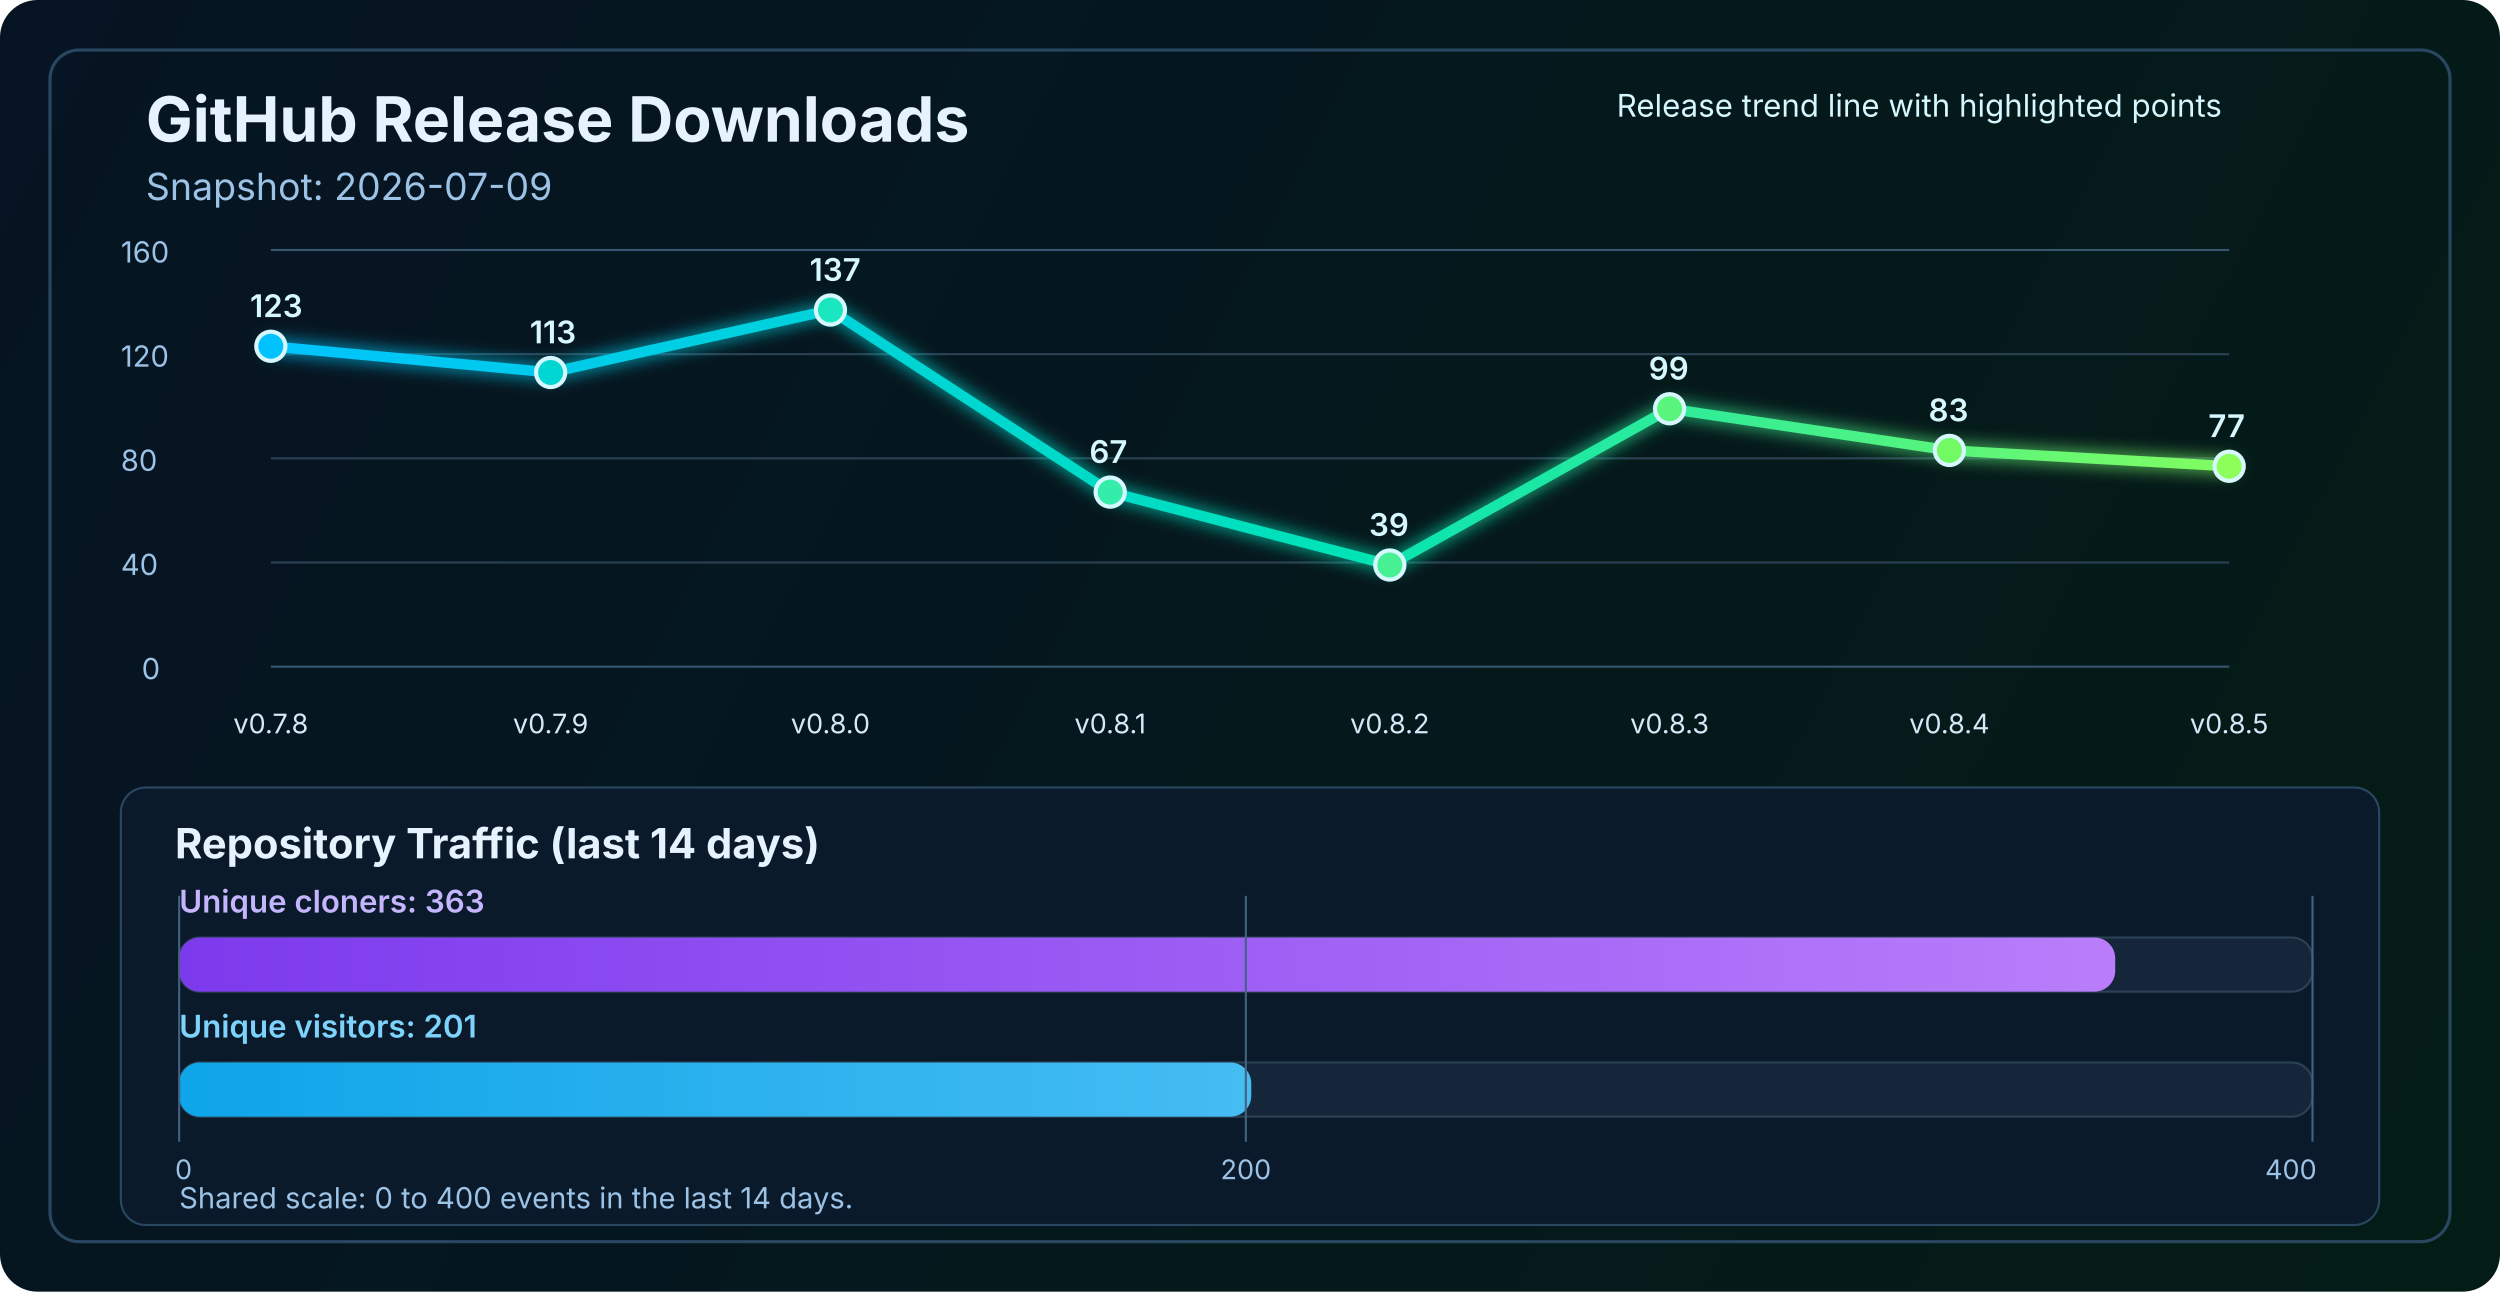
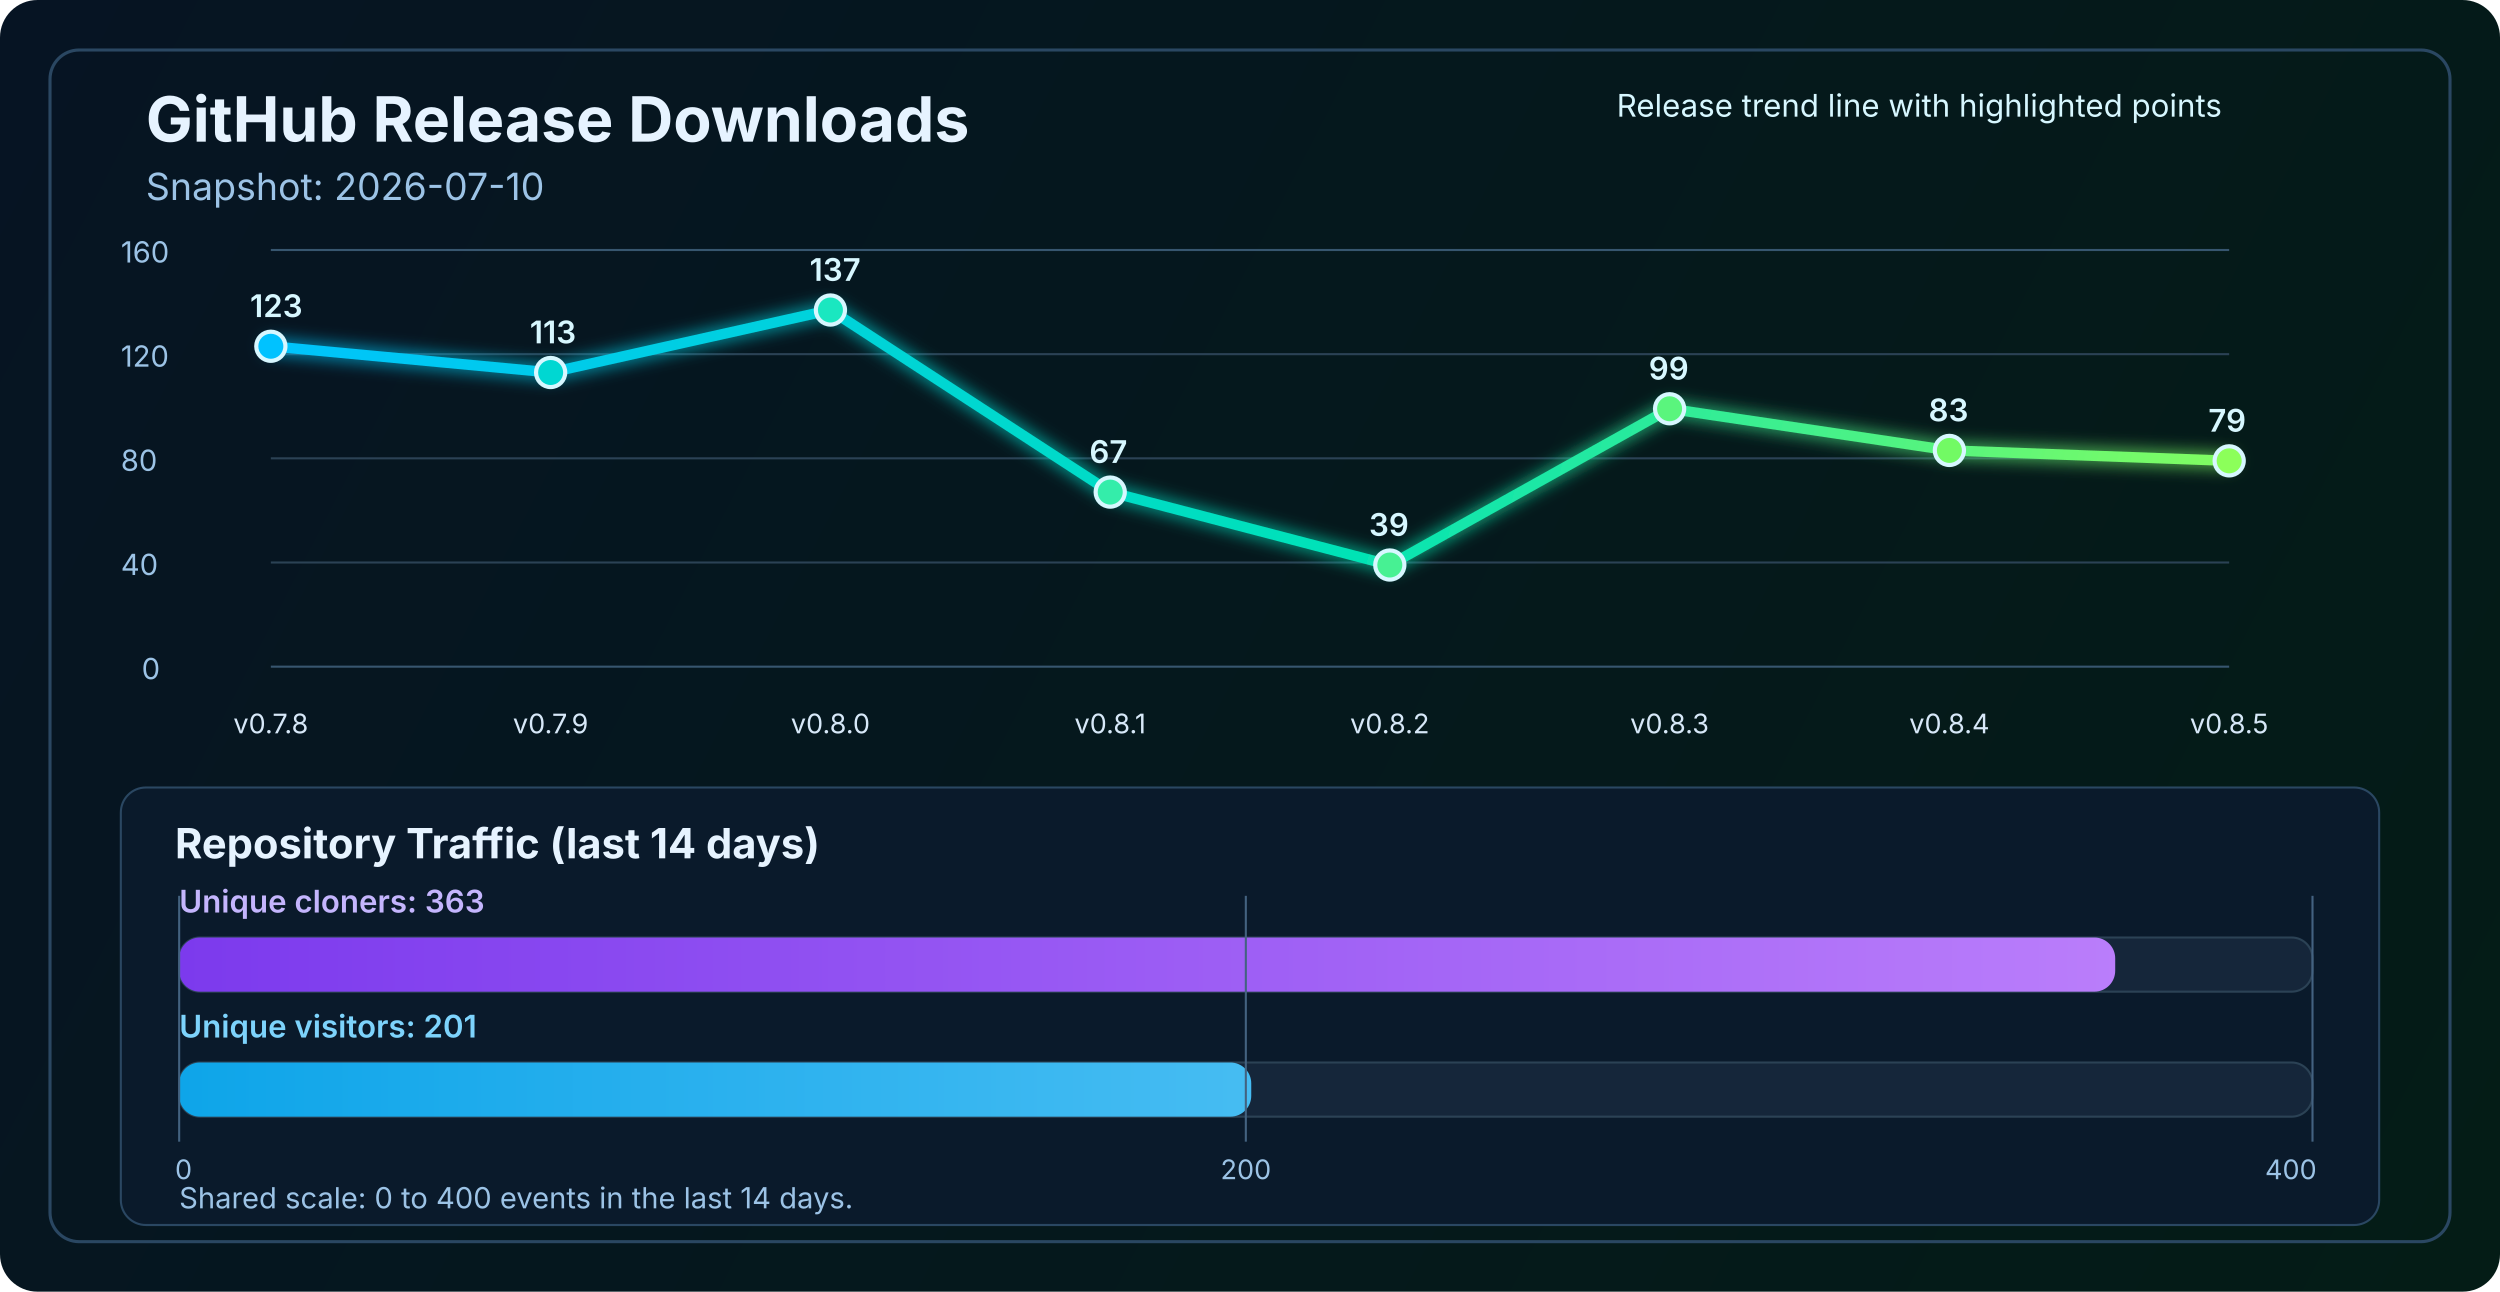
<svg xmlns="http://www.w3.org/2000/svg" width="1200" height="620" viewBox="0 0 1200 620" fill="none" role="img" aria-labelledby="title desc">
  <defs>
    <linearGradient id="bg" x1="0" y1="0" x2="1200" y2="620" gradientUnits="userSpaceOnUse">
      <stop stop-color="#061423" />
      <stop offset="1" stop-color="#041C16" />
    </linearGradient>
    <linearGradient id="line" x1="130" y1="86" x2="1070" y2="340" gradientUnits="userSpaceOnUse">
      <stop stop-color="#00C2FF" />
      <stop offset="0.55" stop-color="#00E2B8" />
      <stop offset="1" stop-color="#8CFF5A" />
    </linearGradient>
    <linearGradient id="cloneFill" x1="86" y1="450" x2="1110" y2="450" gradientUnits="userSpaceOnUse">
      <stop stop-color="#7C3AED" />
      <stop offset="1" stop-color="#C084FC" />
    </linearGradient>
    <linearGradient id="viewFill" x1="86" y1="482" x2="1110" y2="482" gradientUnits="userSpaceOnUse">
      <stop stop-color="#0EA5E9" />
      <stop offset="1" stop-color="#7DD3FC" />
    </linearGradient>
    <filter id="glow" x="-50%" y="-50%" width="200%" height="200%">
      <feGaussianBlur stdDeviation="4" result="blur" />
      <feMerge>
        <feMergeNode in="blur" />
        <feMergeNode in="SourceGraphic" />
      </feMerge>
    </filter>
  </defs>
  <rect width="1200" height="620" rx="18" fill="url(#bg)" />
  <rect x="24" y="24" width="1152" height="572" rx="14" stroke="#2A4762" stroke-width="1.5" />
  <text x="70" y="68" fill="#E6F3FF" font-size="30" font-family="SF Pro Display, -apple-system, BlinkMacSystemFont, Segoe UI, sans-serif" font-weight="700">GitHub Release Downloads</text>
-   <text x="70" y="96" fill="#9CC3E6" font-size="18" font-family="SF Pro Text, -apple-system, BlinkMacSystemFont, Segoe UI, sans-serif">Snapshot: 2026-07-09</text>
+   <text x="70" y="96" fill="#9CC3E6" font-size="18" font-family="SF Pro Text, -apple-system, BlinkMacSystemFont, Segoe UI, sans-serif">Snapshot: 2026-07-10</text>
  <line x1="130" y1="320.0" x2="1070" y2="320.0" stroke="#37566F" stroke-width="1" />
  <line x1="130" y1="270.0" x2="1070" y2="270.0" stroke="#2B4255" stroke-width="1" />
  <line x1="130" y1="220.0" x2="1070" y2="220.0" stroke="#2B4255" stroke-width="1" />
  <line x1="130" y1="170.0" x2="1070" y2="170.0" stroke="#2B4255" stroke-width="1" />
  <line x1="130" y1="120.0" x2="1070" y2="120.0" stroke="#37566F" stroke-width="1" />
  <text x="68" y="326.0" fill="#9CC3E6" font-size="14" font-family="SF Pro Text, -apple-system, BlinkMacSystemFont, Segoe UI, sans-serif">0</text>
  <text x="58" y="276.0" fill="#9CC3E6" font-size="14" font-family="SF Pro Text, -apple-system, BlinkMacSystemFont, Segoe UI, sans-serif">40</text>
  <text x="58" y="226.0" fill="#9CC3E6" font-size="14" font-family="SF Pro Text, -apple-system, BlinkMacSystemFont, Segoe UI, sans-serif">80</text>
  <text x="58" y="176.0" fill="#9CC3E6" font-size="14" font-family="SF Pro Text, -apple-system, BlinkMacSystemFont, Segoe UI, sans-serif">120</text>
  <text x="58" y="126.0" fill="#9CC3E6" font-size="14" font-family="SF Pro Text, -apple-system, BlinkMacSystemFont, Segoe UI, sans-serif">160</text>
-   <polyline points="130.0,166.2 264.3,178.8 398.6,148.8 532.9,236.2 667.1,271.2 801.4,196.2 935.7,216.2 1070.0,223.8" fill="none" stroke="url(#line)" stroke-width="5" stroke-linecap="round" stroke-linejoin="round" filter="url(#glow)" />
+   <polyline points="130.0,166.2 264.3,178.8 398.6,148.8 532.9,236.2 667.1,271.2 801.4,196.2 935.7,216.2 1070.0,221.2" fill="none" stroke="url(#line)" stroke-width="5" stroke-linecap="round" stroke-linejoin="round" filter="url(#glow)" />
  <circle cx="130.0" cy="166.2" r="7" fill="#00C2FF" stroke="#D7F7FF" stroke-width="2" />
  <circle cx="264.3" cy="178.8" r="7" fill="#00D7D2" stroke="#D7F7FF" stroke-width="2" />
  <circle cx="398.6" cy="148.8" r="7" fill="#1AE7C0" stroke="#D7F7FF" stroke-width="2" />
  <circle cx="532.9" cy="236.2" r="7" fill="#34EDAA" stroke="#D7F7FF" stroke-width="2" />
  <circle cx="667.1" cy="271.2" r="7" fill="#47F193" stroke="#D7F7FF" stroke-width="2" />
  <circle cx="801.4" cy="196.2" r="7" fill="#5AF57D" stroke="#D7F7FF" stroke-width="2" />
  <circle cx="935.7" cy="216.2" r="7" fill="#72FA64" stroke="#D7F7FF" stroke-width="2" />
-   <circle cx="1070.0" cy="223.8" r="7" fill="#8CFF5A" stroke="#D7F7FF" stroke-width="2" />
+   <circle cx="1070.0" cy="221.2" r="7" fill="#8CFF5A" stroke="#D7F7FF" stroke-width="2" />
  <text x="130.0" y="352" text-anchor="middle" fill="#D7E8F8" font-size="13" font-family="SF Pro Text, -apple-system, BlinkMacSystemFont, Segoe UI, sans-serif">v0.7.8</text>
  <text x="264.3" y="352" text-anchor="middle" fill="#D7E8F8" font-size="13" font-family="SF Pro Text, -apple-system, BlinkMacSystemFont, Segoe UI, sans-serif">v0.7.9</text>
  <text x="398.6" y="352" text-anchor="middle" fill="#D7E8F8" font-size="13" font-family="SF Pro Text, -apple-system, BlinkMacSystemFont, Segoe UI, sans-serif">v0.8.0</text>
  <text x="532.9" y="352" text-anchor="middle" fill="#D7E8F8" font-size="13" font-family="SF Pro Text, -apple-system, BlinkMacSystemFont, Segoe UI, sans-serif">v0.8.1</text>
  <text x="667.1" y="352" text-anchor="middle" fill="#D7E8F8" font-size="13" font-family="SF Pro Text, -apple-system, BlinkMacSystemFont, Segoe UI, sans-serif">v0.8.2</text>
  <text x="801.4" y="352" text-anchor="middle" fill="#D7E8F8" font-size="13" font-family="SF Pro Text, -apple-system, BlinkMacSystemFont, Segoe UI, sans-serif">v0.8.3</text>
  <text x="935.7" y="352" text-anchor="middle" fill="#D7E8F8" font-size="13" font-family="SF Pro Text, -apple-system, BlinkMacSystemFont, Segoe UI, sans-serif">v0.8.4</text>
  <text x="1070.0" y="352" text-anchor="middle" fill="#D7E8F8" font-size="13" font-family="SF Pro Text, -apple-system, BlinkMacSystemFont, Segoe UI, sans-serif">v0.8.5</text>
  <text x="120.0" y="152.2" fill="#D7F7FF" font-size="15" font-family="SF Pro Text, -apple-system, BlinkMacSystemFont, Segoe UI, sans-serif" font-weight="600">123</text>
  <text x="254.3" y="164.8" fill="#D7F7FF" font-size="15" font-family="SF Pro Text, -apple-system, BlinkMacSystemFont, Segoe UI, sans-serif" font-weight="600">113</text>
  <text x="388.6" y="134.8" fill="#D7F7FF" font-size="15" font-family="SF Pro Text, -apple-system, BlinkMacSystemFont, Segoe UI, sans-serif" font-weight="600">137</text>
  <text x="522.9" y="222.2" fill="#D7F7FF" font-size="15" font-family="SF Pro Text, -apple-system, BlinkMacSystemFont, Segoe UI, sans-serif" font-weight="600">67</text>
  <text x="657.1" y="257.2" fill="#D7F7FF" font-size="15" font-family="SF Pro Text, -apple-system, BlinkMacSystemFont, Segoe UI, sans-serif" font-weight="600">39</text>
  <text x="791.4" y="182.2" fill="#D7F7FF" font-size="15" font-family="SF Pro Text, -apple-system, BlinkMacSystemFont, Segoe UI, sans-serif" font-weight="600">99</text>
  <text x="925.7" y="202.2" fill="#D7F7FF" font-size="15" font-family="SF Pro Text, -apple-system, BlinkMacSystemFont, Segoe UI, sans-serif" font-weight="600">83</text>
-   <text x="1060.0" y="209.8" fill="#D7F7FF" font-size="15" font-family="SF Pro Text, -apple-system, BlinkMacSystemFont, Segoe UI, sans-serif" font-weight="600">77</text>
+   <text x="1060.0" y="207.2" fill="#D7F7FF" font-size="15" font-family="SF Pro Text, -apple-system, BlinkMacSystemFont, Segoe UI, sans-serif" font-weight="600">79</text>
  <text x="776" y="56" fill="#D7F7FF" font-size="15" font-family="SF Pro Text, -apple-system, BlinkMacSystemFont, Segoe UI, sans-serif">Release trend line with highlighted points</text>
  <rect x="58" y="378" width="1084" height="210" rx="12" fill="#0A1A2B" stroke="#2A4762" stroke-width="1" />
  <text x="84" y="412" fill="#E6F3FF" font-size="20" font-family="SF Pro Text, -apple-system, BlinkMacSystemFont, Segoe UI, sans-serif" font-weight="700">Repository Traffic (last 14 days)</text>
  <text x="86" y="438" fill="#C4B5FD" font-size="15" font-family="SF Pro Text, -apple-system, BlinkMacSystemFont, Segoe UI, sans-serif" font-weight="600">Unique cloners: 363</text>
  <rect x="86" y="450" width="1024" height="26" rx="10" fill="#15263A" stroke="#2B4255" stroke-width="1" />
  <rect x="86" y="450" width="929.3" height="26" rx="10" fill="url(#cloneFill)" />
  <text x="86" y="498" fill="#7DD3FC" font-size="15" font-family="SF Pro Text, -apple-system, BlinkMacSystemFont, Segoe UI, sans-serif" font-weight="600">Unique visitors: 201</text>
  <rect x="86" y="510" width="1024" height="26" rx="10" fill="#15263A" stroke="#2B4255" stroke-width="1" />
  <rect x="86" y="510" width="514.6" height="26" rx="10" fill="url(#viewFill)" />
  <line x1="86" y1="430" x2="86" y2="548" stroke="#436280" stroke-width="1" />
  <line x1="598.0" y1="430" x2="598.0" y2="548" stroke="#436280" stroke-width="1" />
  <line x1="1110" y1="430" x2="1110" y2="548" stroke="#436280" stroke-width="1" />
  <text x="84" y="566" text-anchor="start" fill="#9CC3E6" font-size="13" font-family="SF Pro Text, -apple-system, BlinkMacSystemFont, Segoe UI, sans-serif">0</text>
  <text x="598.0" y="566" text-anchor="middle" fill="#9CC3E6" font-size="13" font-family="SF Pro Text, -apple-system, BlinkMacSystemFont, Segoe UI, sans-serif">200</text>
  <text x="1112" y="566" text-anchor="end" fill="#9CC3E6" font-size="13" font-family="SF Pro Text, -apple-system, BlinkMacSystemFont, Segoe UI, sans-serif">400</text>
  <text x="86" y="580" fill="#9CC3E6" font-size="14" font-family="SF Pro Text, -apple-system, BlinkMacSystemFont, Segoe UI, sans-serif">Shared scale: 0 to 400 events in the last 14 days.</text>
</svg>
